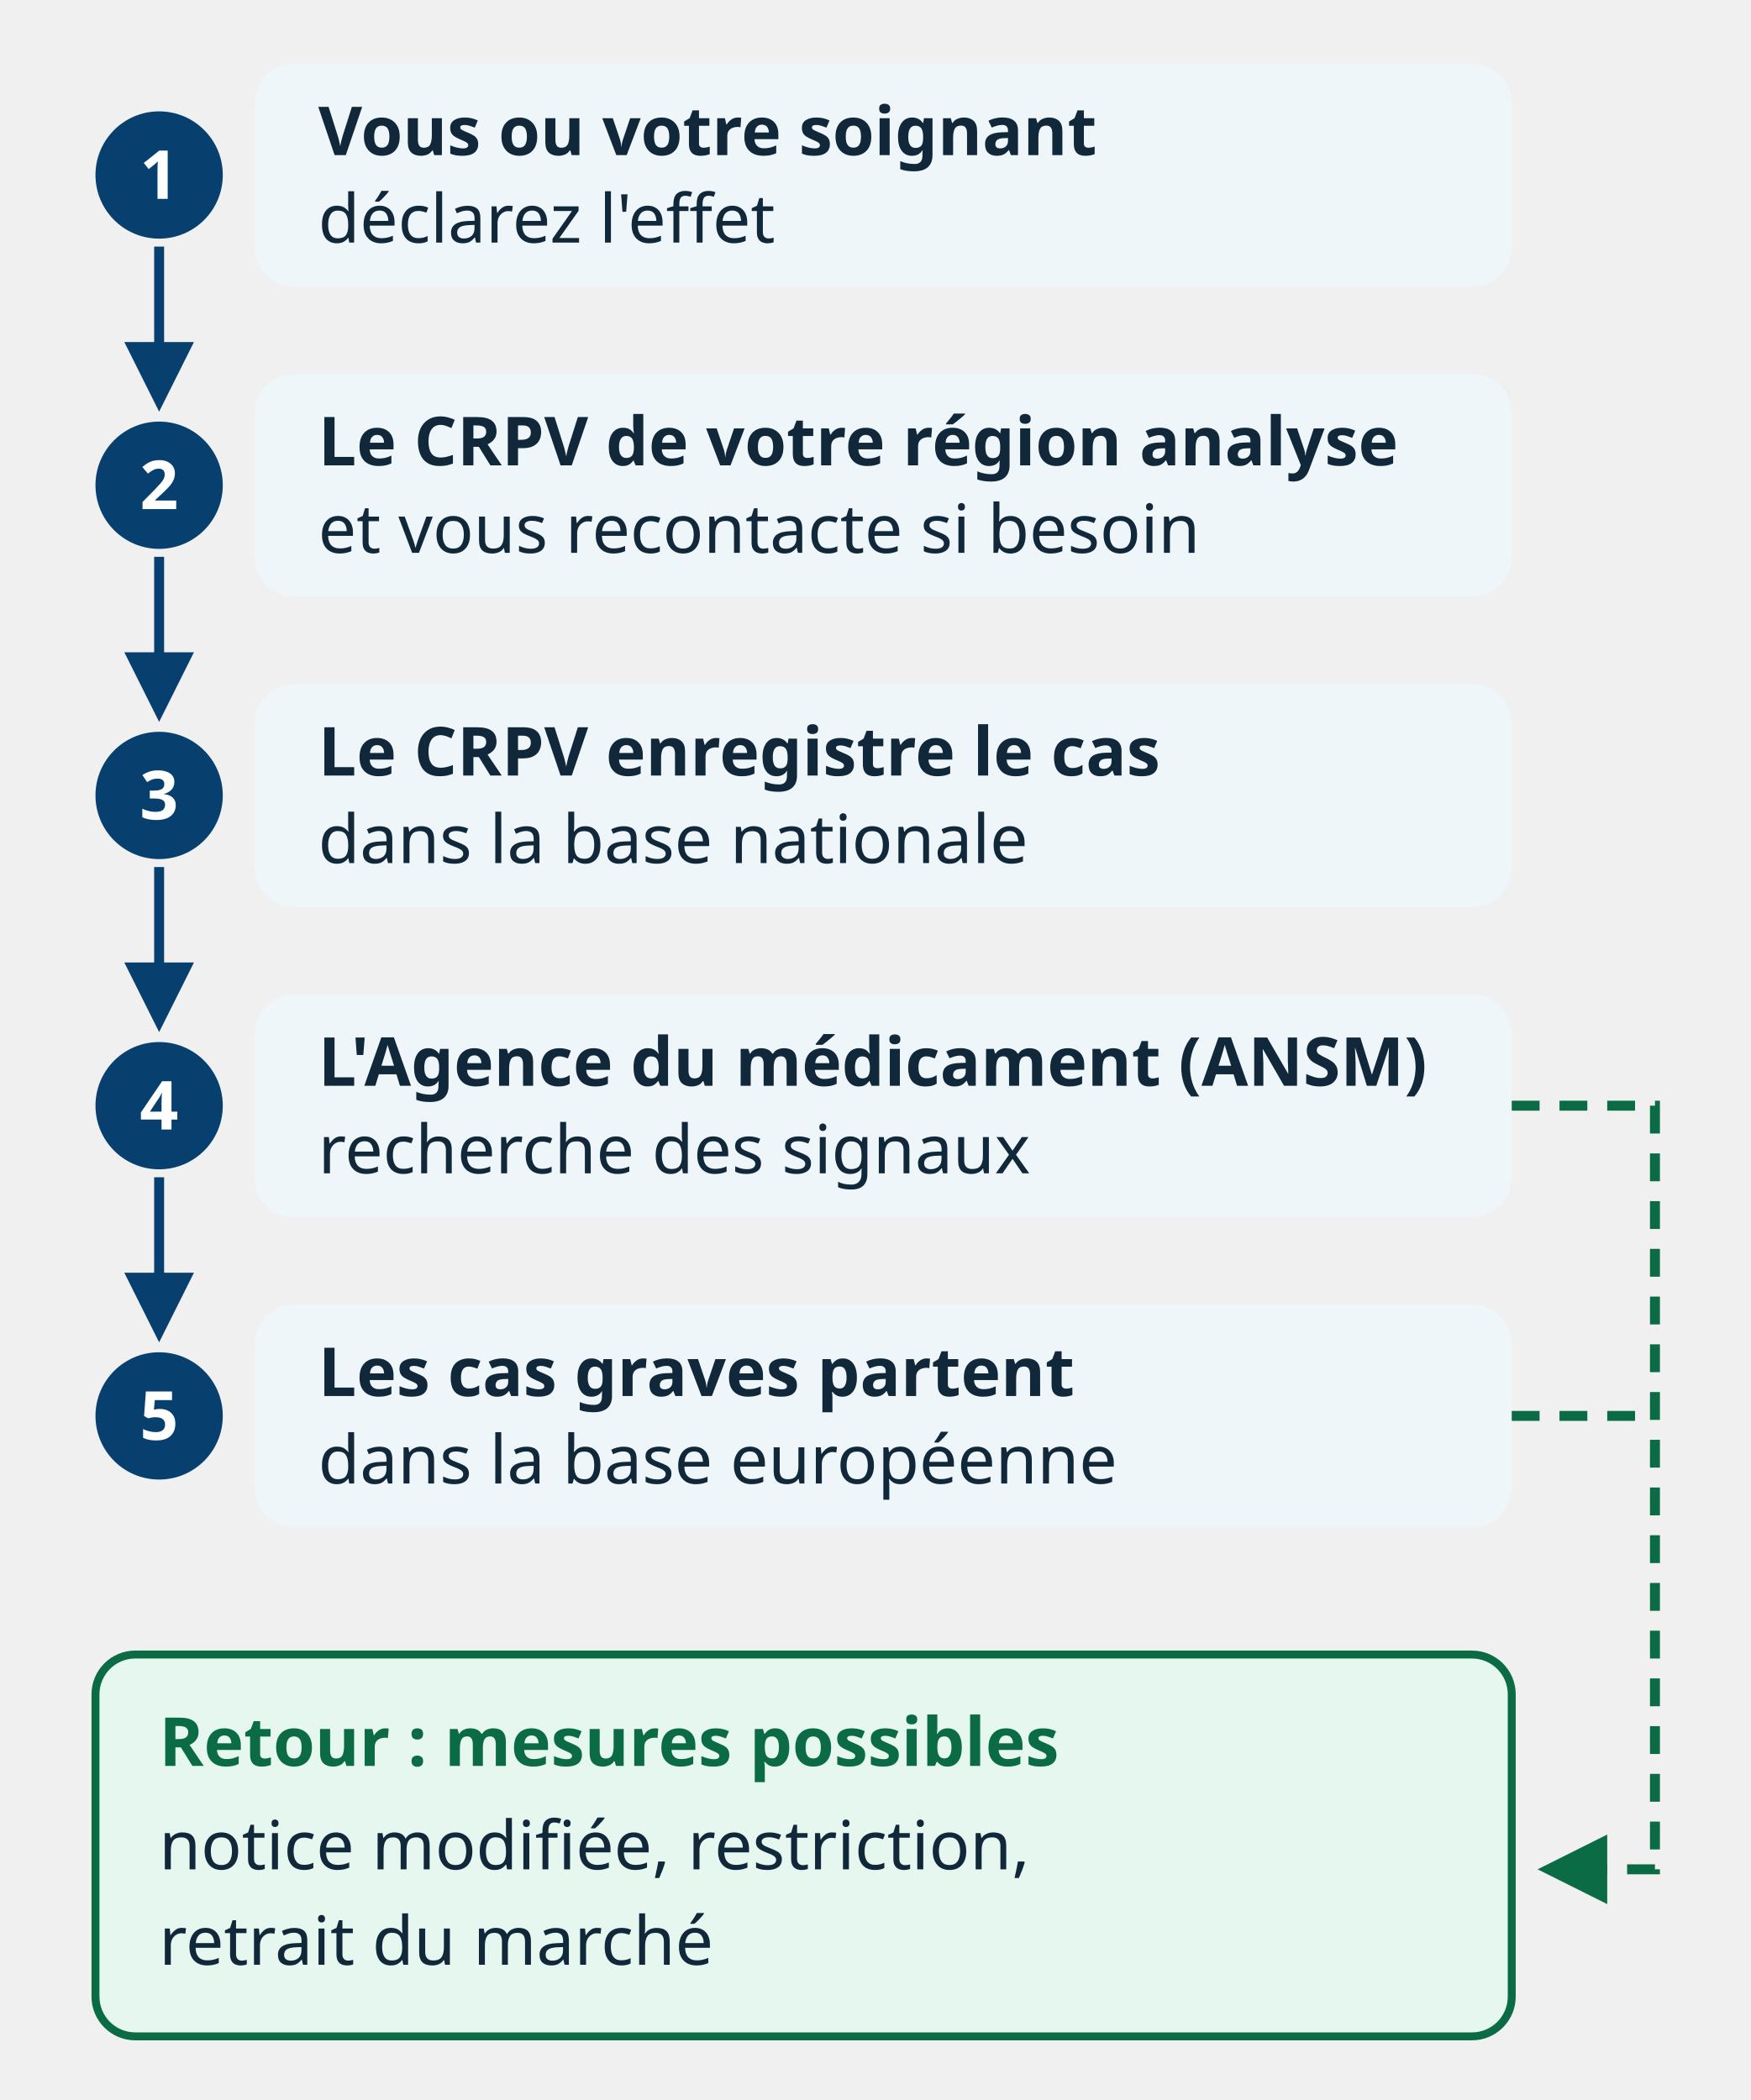
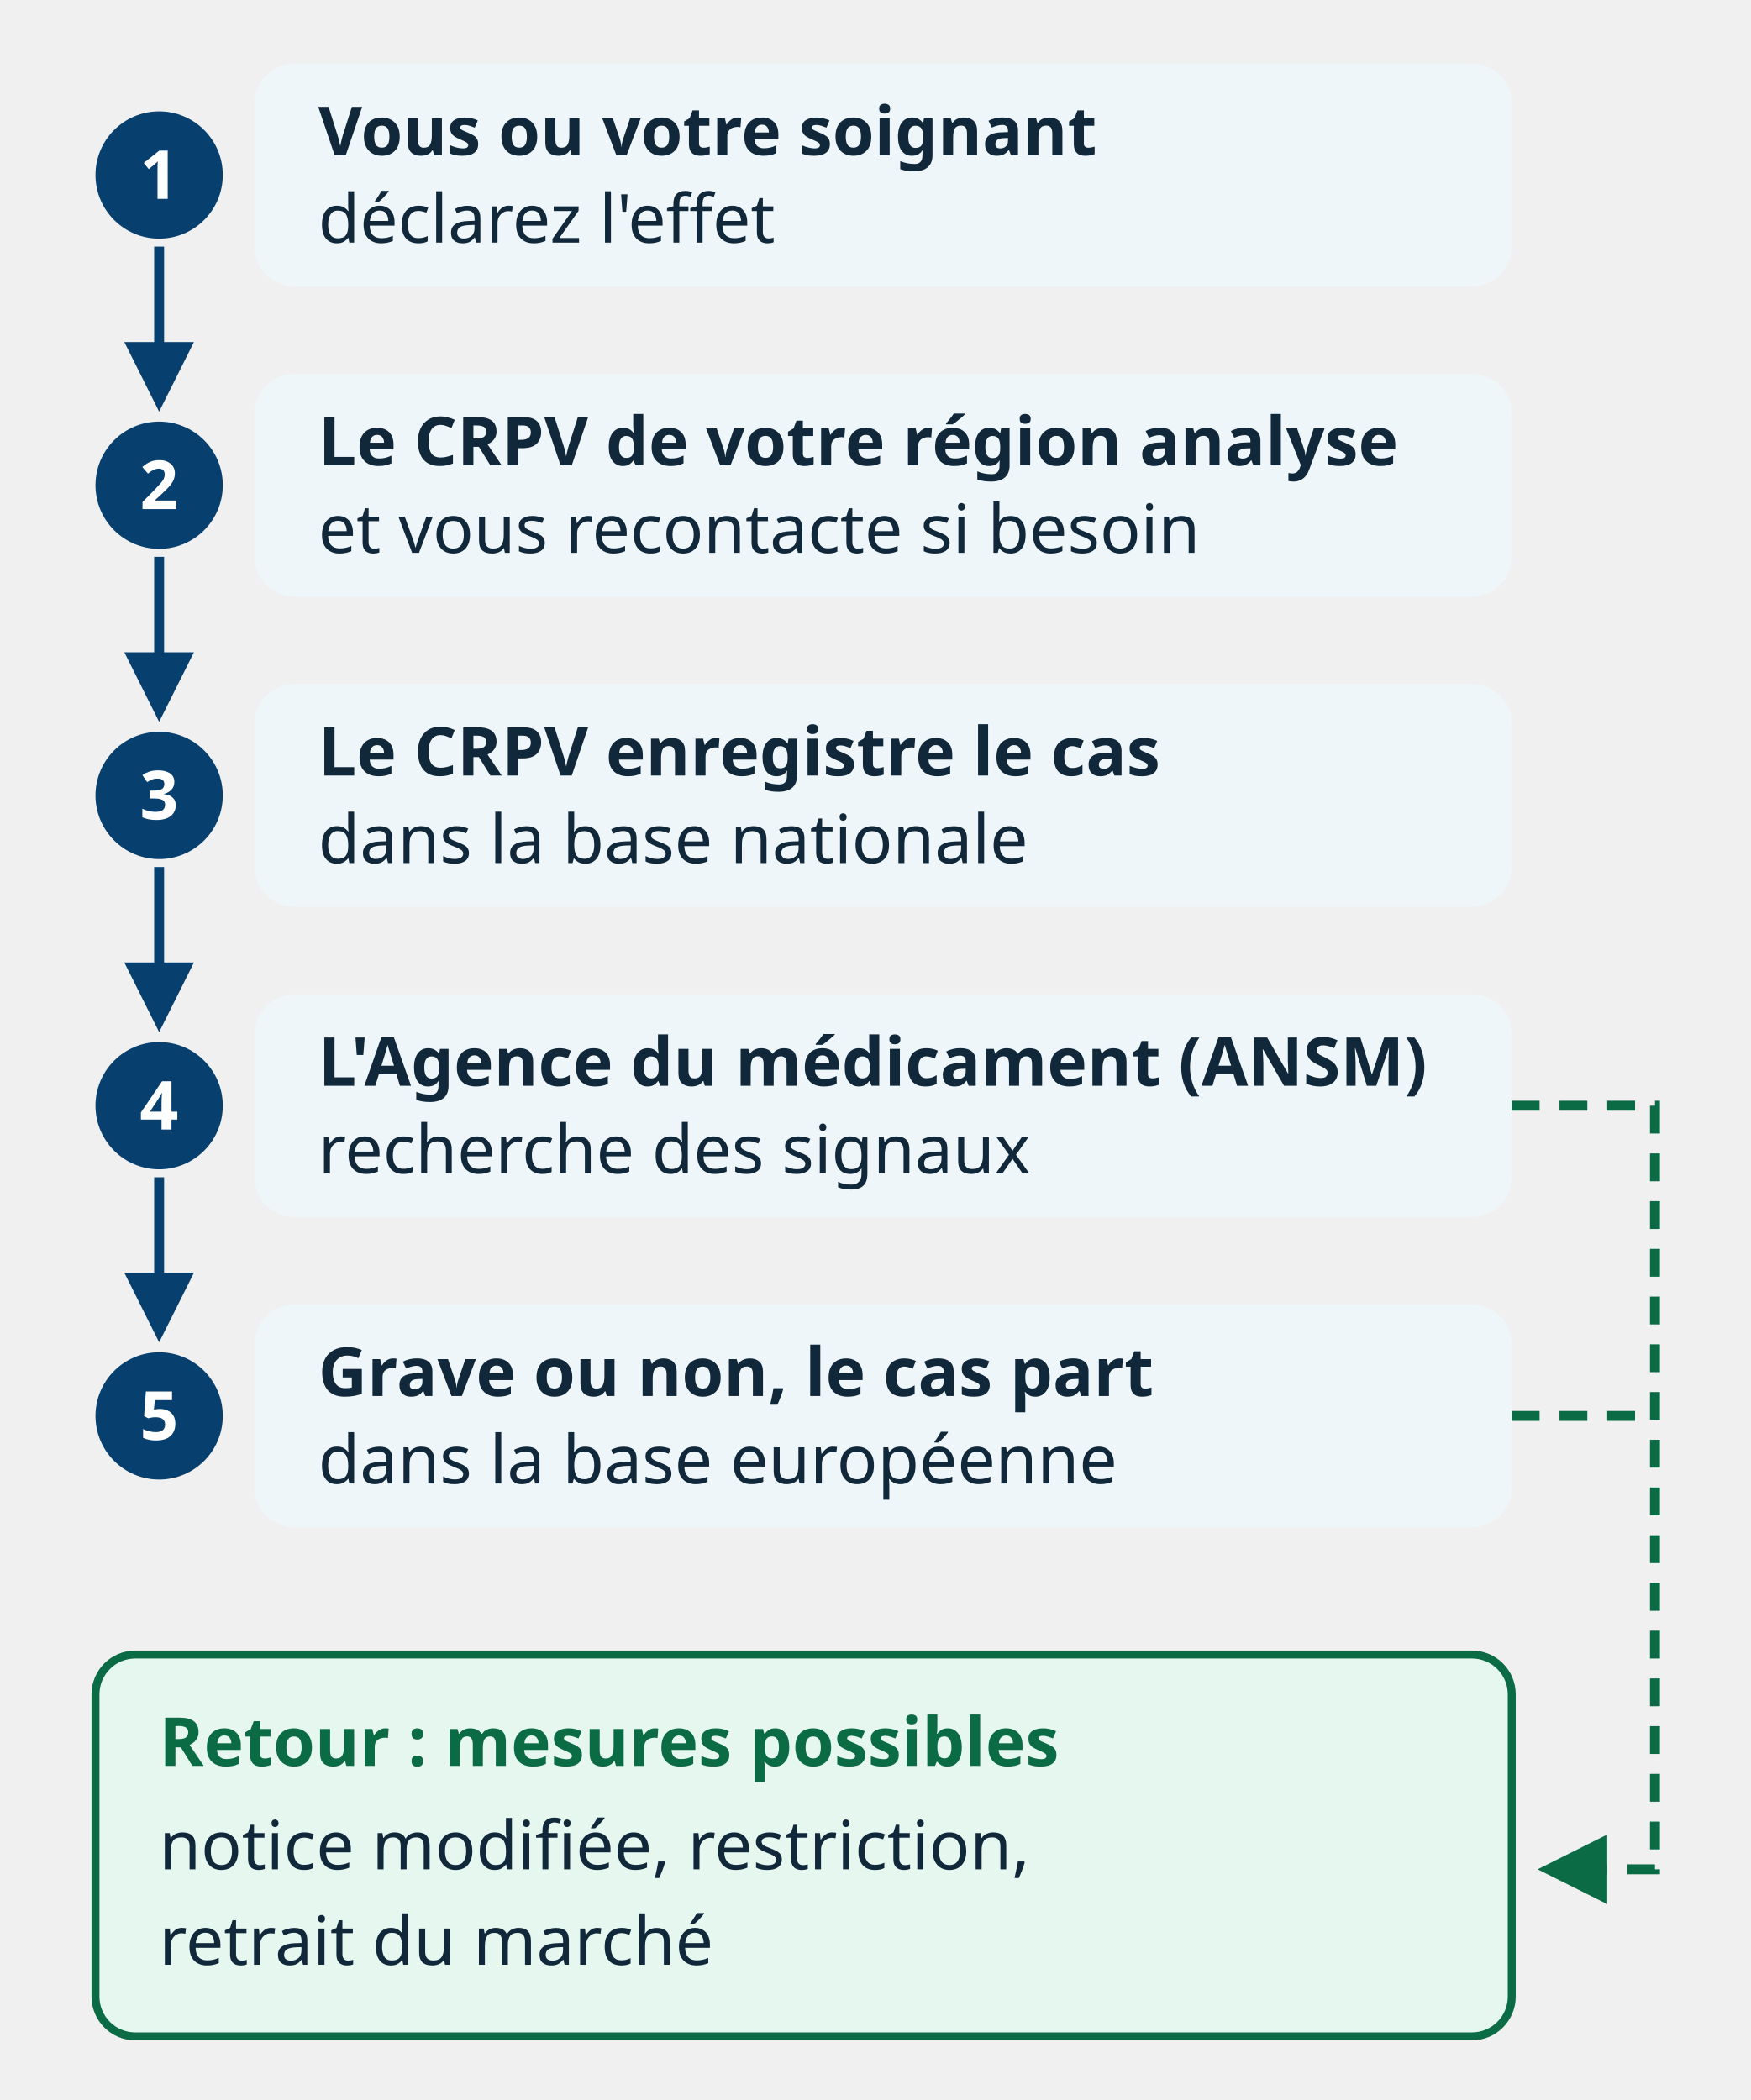
<svg xmlns="http://www.w3.org/2000/svg" viewBox="0 0 440 528" width="440" height="528" font-family="'Atkinson Hyperlegible Next Variable', system-ui, sans-serif" font-size="17" fill="#10283a">
  <defs>
    <marker id="pourquoi-declarer-1-fleche" viewBox="0 0 10 10" refX="8" refY="5" markerWidth="7" markerHeight="7" orient="auto-start-reverse">
      <path d="M0 0 L10 5 L0 10 Z" fill="#073f6e" />
    </marker>
    <marker id="pourquoi-declarer-1-retour" viewBox="0 0 10 10" refX="8" refY="5" markerWidth="7" markerHeight="7" orient="auto-start-reverse">
      <path d="M0 0 L10 5 L0 10 Z" fill="#0b6b45" />
    </marker>
  </defs>
  <g stroke="#073f6e" stroke-width="2.5" marker-end="url(#pourquoi-declarer-1-fleche)">
    <line x1="40" y1="62" x2="40" y2="100" />
    <line x1="40" y1="140" x2="40" y2="178" />
    <line x1="40" y1="218" x2="40" y2="256" />
    <line x1="40" y1="296" x2="40" y2="334" />
  </g>
  <g>
    <rect x="64" y="16" width="316" height="56" rx="10" fill="#eef6fa" />
    <circle cx="40" cy="44" r="16" fill="#073f6e" />
    <text x="40" y="50" text-anchor="middle" font-weight="700" fill="#ffffff">1</text>
    <text x="80" y="39" font-weight="700">Vous ou votre soignant</text>
    <text x="80" y="61">déclarez l'effet</text>
    <rect x="64" y="94" width="316" height="56" rx="10" fill="#eef6fa" />
    <circle cx="40" cy="122" r="16" fill="#073f6e" />
    <text x="40" y="128" text-anchor="middle" font-weight="700" fill="#ffffff">2</text>
    <text x="80" y="117" font-weight="700">Le CRPV de votre région analyse</text>
    <text x="80" y="139">et vous recontacte si besoin</text>
    <rect x="64" y="172" width="316" height="56" rx="10" fill="#eef6fa" />
    <circle cx="40" cy="200" r="16" fill="#073f6e" />
    <text x="40" y="206" text-anchor="middle" font-weight="700" fill="#ffffff">3</text>
    <text x="80" y="195" font-weight="700">Le CRPV enregistre le cas</text>
    <text x="80" y="217">dans la base nationale</text>
    <rect x="64" y="250" width="316" height="56" rx="10" fill="#eef6fa" />
    <circle cx="40" cy="278" r="16" fill="#073f6e" />
    <text x="40" y="284" text-anchor="middle" font-weight="700" fill="#ffffff">4</text>
    <text x="80" y="273" font-weight="700">L'Agence du médicament (ANSM)</text>
    <text x="80" y="295">recherche des signaux</text>
    <rect x="64" y="328" width="316" height="56" rx="10" fill="#eef6fa" />
    <circle cx="40" cy="356" r="16" fill="#073f6e" />
    <text x="40" y="362" text-anchor="middle" font-weight="700" fill="#ffffff">5</text>
-     <text x="80" y="351" font-weight="700">Les cas graves partent</text>
+     <text x="80" y="351" font-weight="700">Grave ou non, le cas part</text>
    <text x="80" y="373">dans la base européenne</text>
  </g>
  <path d="M380 278 H416 V470 H390" fill="none" stroke="#0b6b45" stroke-width="2.5" stroke-dasharray="7 5" marker-end="url(#pourquoi-declarer-1-retour)" />
  <path d="M380 356 H416" fill="none" stroke="#0b6b45" stroke-width="2.5" stroke-dasharray="7 5" />
  <rect x="24" y="416" width="356" height="96" rx="10" fill="#e6f7ef" stroke="#0b6b45" stroke-width="2" />
  <text x="40" y="444" font-weight="700" fill="#0b6b45">Retour : mesures possibles</text>
  <text x="40" y="470">notice modifiée, restriction,</text>
  <text x="40" y="494">retrait du marché</text>
</svg>
